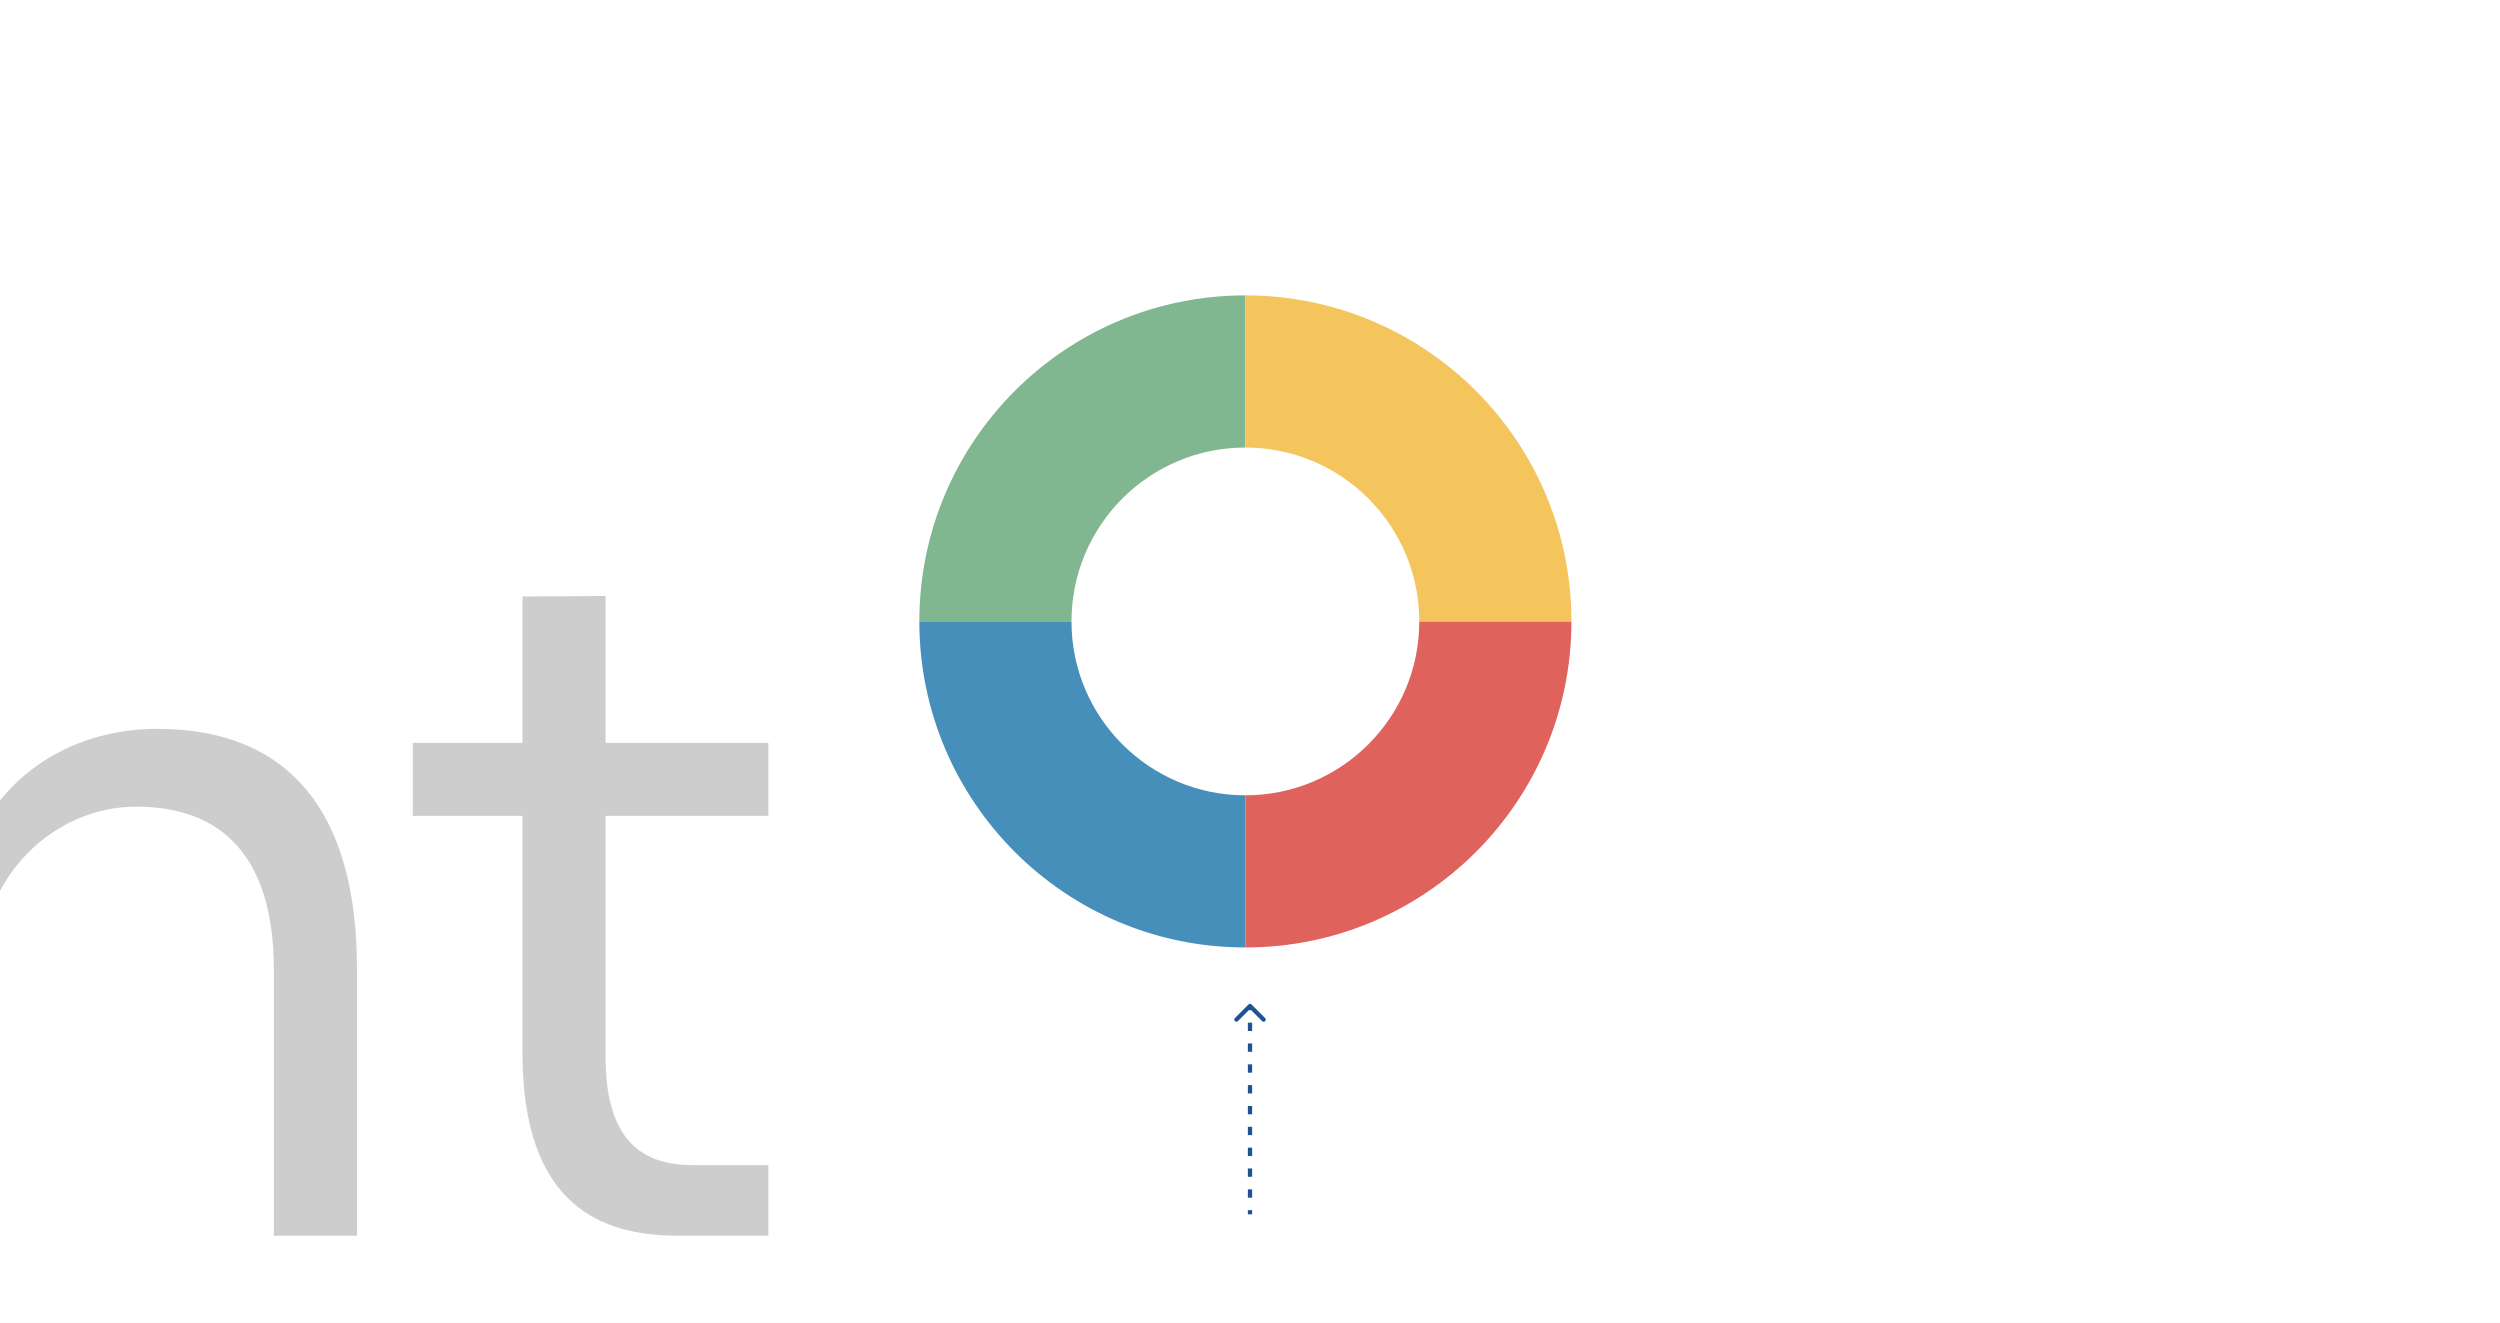
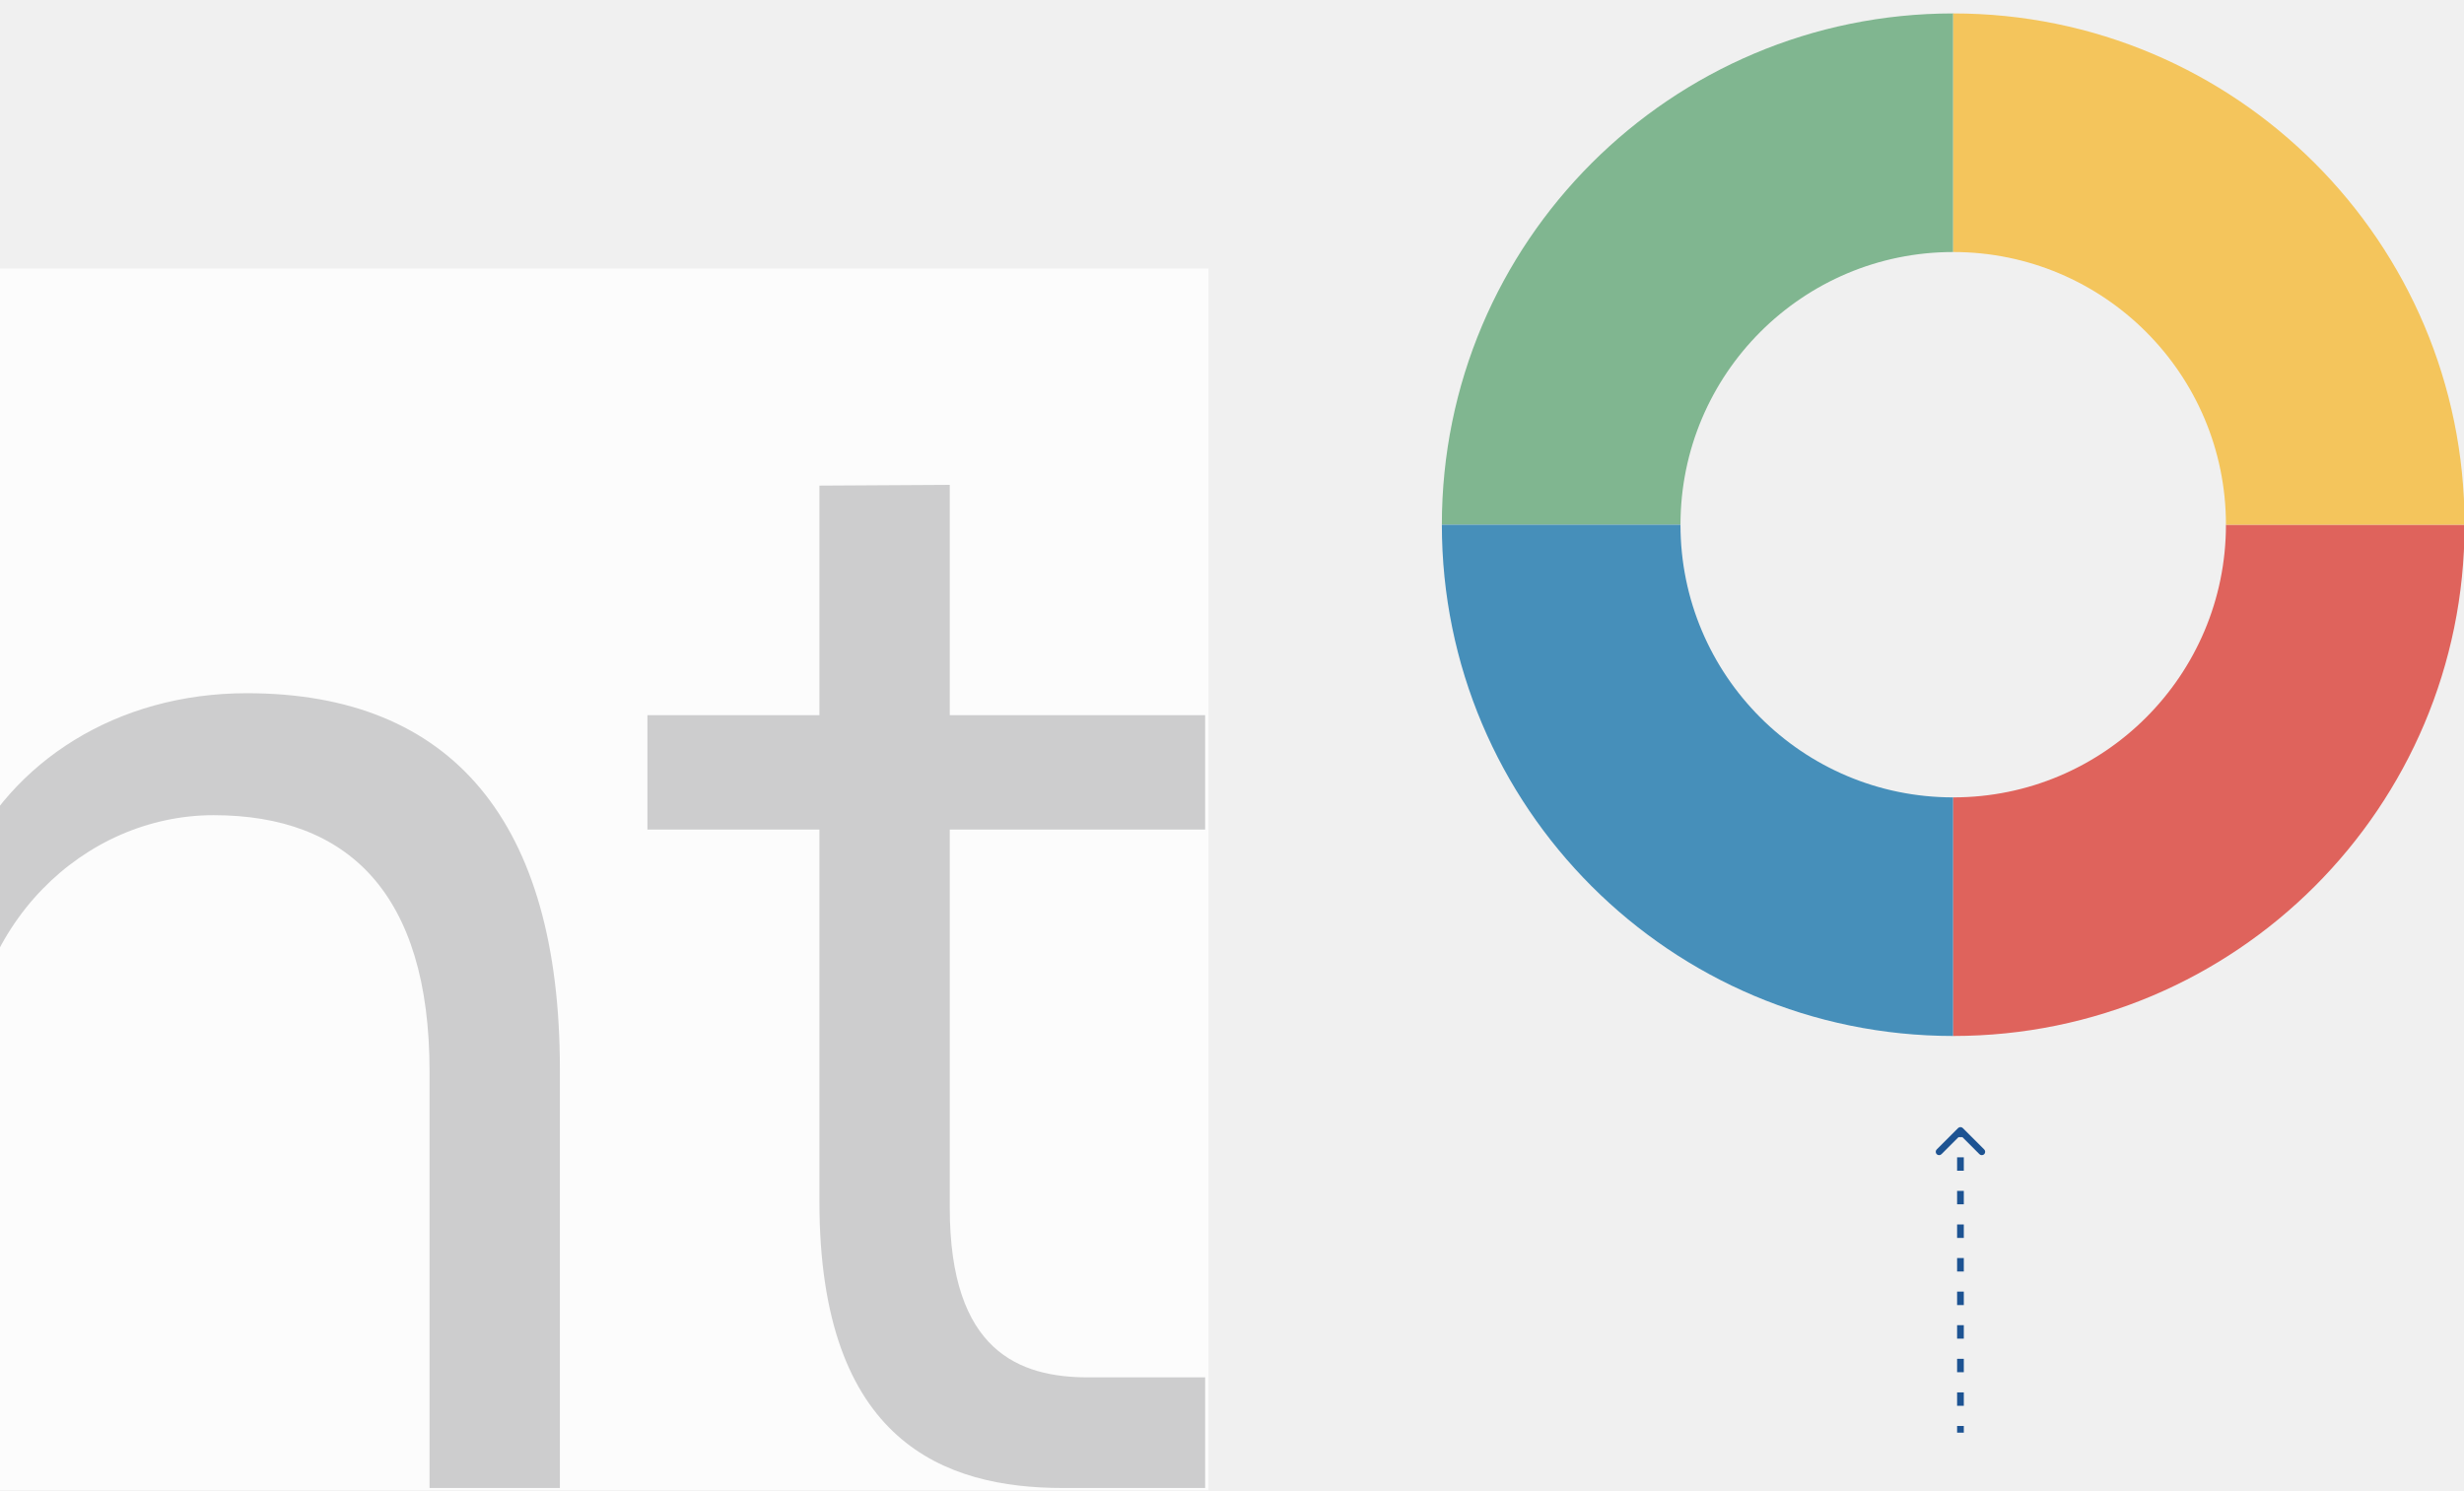
- <svg xmlns="http://www.w3.org/2000/svg" width="584" height="309" viewBox="0 0 584 309" fill="none">
+ <svg xmlns="http://www.w3.org/2000/svg" width="367" height="222" viewBox="0 0 367 222" fill="none">
  <g clip-path="url(#clip0)">
-     <rect width="584" height="309" fill="white" />
-     <path d="M-595.73 291.933C-558.033 291.933 -535.009 275.003 -535.009 246.223C-535.009 214.733 -563.564 205.366 -589.071 201.302C-616.61 197.578 -632.073 190.693 -632.073 174.553C-632.073 161.913 -624.398 149.385 -596.633 149.385C-573.609 149.385 -561.193 160.22 -561.193 175.456H-541.104C-541.104 149.836 -560.291 131.778 -596.407 131.778C-636.362 131.778 -652.05 151.529 -652.05 174.441C-652.05 205.478 -620.899 213.943 -595.279 218.232C-572.367 221.731 -555.212 228.164 -555.212 246.223C-555.212 265.184 -569.658 274.777 -595.843 274.777C-621.125 274.777 -636.023 260.331 -636.023 244.191H-656C-656 267.441 -637.377 291.933 -595.73 291.933Z" fill="#1C1D20" />
-     <path d="M-434.162 288.66H-412.153L-455.493 219.699L-418.022 173.538H-441.837L-491.271 234.823V129.746H-510.684V288.66H-491.271V256.268L-469.714 232.453L-434.162 288.66Z" fill="#1C1D20" />
-     <path d="M-406.903 327.937H-387.941C-362.998 327.937 -354.195 317.892 -341.215 285.5L-295.844 173.538L-316.498 173.651L-348.89 255.026L-351.825 265.071L-354.533 254.913L-387.151 173.538H-407.806L-362.095 285.274L-363.337 288.547C-369.319 304.235 -373.946 311.571 -387.828 311.571H-406.903V327.937Z" fill="#1C1D20" />
-     <path d="M-278.065 288.66H-258.652V129.52H-278.065V288.66Z" fill="#1C1D20" />
-     <path d="M-214.125 151.078C-205.773 151.078 -200.694 145.547 -200.694 138.662C-200.694 131.891 -205.773 126.36 -214.012 126.36C-222.138 126.36 -227.217 131.891 -227.217 138.662C-227.217 145.547 -222.138 151.078 -214.125 151.078ZM-223.718 288.66H-204.306V173.538H-223.718V288.66Z" fill="#1C1D20" />
-     <path d="M-118.921 332C-78.628 332 -59.215 305.251 -59.215 273.197V173.538H-77.838V198.255C-84.723 183.018 -101.088 170.377 -123.097 170.377C-155.151 170.377 -179.078 197.465 -179.078 228.954C-179.078 260.669 -154.925 286.515 -122.533 286.515C-103.007 286.515 -85.965 277.035 -77.838 259.541V273.762C-77.838 295.206 -89.012 315.409 -118.921 315.409C-143.977 315.409 -153.571 303.219 -155.828 289.337H-174.225C-172.983 310.33 -157.634 332 -118.921 332ZM-119.147 269.36C-141.72 269.36 -159.778 251.866 -159.778 228.954C-159.778 205.817 -141.72 188.549 -119.034 188.549C-96.461 188.549 -78.515 207.059 -78.515 228.954C-78.515 251.076 -96.574 269.36 -119.147 269.36Z" fill="#1C1D20" />
-     <path d="M-24.282 288.66H-4.869V228.164C-4.869 204.688 12.625 188.436 31.812 188.436C51.789 188.436 63.979 200.061 63.979 226.584V288.66H83.391V226.246C83.391 189.452 67.365 170.265 36.778 170.265C17.253 170.265 1.677 180.535 -5.207 195.433L-4.869 183.131V129.746H-24.282V288.66Z" fill="#1C1D20" />
-     <path d="M158.28 288.66H179.498V272.182H162.117C151.846 272.182 141.463 268.344 141.463 246.9V190.58H179.498V173.538H141.463V139.227L122.05 139.34V173.538H96.43V190.58H122.05V245.997C122.05 281.888 140.786 288.66 158.28 288.66Z" fill="#1C1D20" />
-     <path fill-rule="evenodd" clip-rule="evenodd" d="M214.757 145.163C214.757 103.1 248.855 69.001 290.918 69V104.543C268.486 104.544 250.301 122.73 250.301 145.163L214.757 145.163Z" fill="#80B690" />
-     <path fill-rule="evenodd" clip-rule="evenodd" d="M290.918 221.326C248.855 221.325 214.757 187.226 214.757 145.163L250.298 145.163L250.298 145.163C250.298 167.597 268.484 185.783 290.918 185.783C290.918 185.783 290.918 185.783 290.918 185.783L290.918 221.326Z" fill="#468FBA" />
-     <path fill-rule="evenodd" clip-rule="evenodd" d="M367.085 145.163C367.085 187.226 332.986 221.325 290.923 221.326L290.923 185.783L290.923 185.783C313.357 185.783 331.543 167.597 331.543 145.163C331.543 145.163 331.543 145.163 331.543 145.163L367.084 145.163L367.084 144.737C367.085 144.879 367.085 145.021 367.085 145.163Z" fill="#DF635C" />
-     <path fill-rule="evenodd" clip-rule="evenodd" d="M290.922 69C332.986 69 367.085 103.099 367.085 145.163L331.543 145.163C331.543 122.729 313.357 104.543 290.923 104.543C290.923 104.543 290.922 104.543 290.922 104.543L290.922 69Z" fill="#F4C55C" />
-     <path d="M292.354 234.646C292.158 234.451 291.842 234.451 291.646 234.646L288.464 237.828C288.269 238.024 288.269 238.34 288.464 238.536C288.66 238.731 288.976 238.731 289.172 238.536L292 235.707L294.828 238.536C295.024 238.731 295.34 238.731 295.536 238.536C295.731 238.34 295.731 238.024 295.536 237.828L292.354 234.646ZM292.5 283.668L292.5 282.694L291.5 282.694L291.5 283.668L292.5 283.668ZM292.5 279.774L292.5 277.827L291.5 277.827L291.5 279.774L292.5 279.774ZM292.5 274.907L292.5 272.961L291.5 272.961L291.5 274.907L292.5 274.907ZM292.5 270.041L292.5 268.094L291.5 268.094L291.5 270.041L292.5 270.041ZM292.5 265.174L292.5 263.227L291.5 263.227L291.5 265.174L292.5 265.174ZM292.5 260.307L292.5 258.36L291.5 258.36L291.5 260.307L292.5 260.307ZM292.5 255.44L292.5 253.494L291.5 253.494L291.5 255.44L292.5 255.44ZM292.5 250.574L292.5 248.627L291.5 248.627L291.5 250.574L292.5 250.574ZM292.5 245.707L292.5 243.76L291.5 243.76L291.5 245.707L292.5 245.707ZM292.5 240.84L292.5 238.893L291.5 238.893L291.5 240.84L292.5 240.84ZM292.5 235.973L292.5 235L291.5 235L291.5 235.973L292.5 235.973Z" fill="#1D5392" />
-     <rect y="107" width="180" height="200" fill="white" fill-opacity="0.78" />
+     <path fill-rule="evenodd" clip-rule="evenodd" d="M214.757 78.163C214.757 36.1 248.855 2.001 290.918 2V37.543C268.486 37.544 250.301 55.73 250.301 78.163L214.757 78.163Z" fill="#80B690" />
+     <path fill-rule="evenodd" clip-rule="evenodd" d="M290.918 154.326C248.855 154.325 214.757 120.226 214.757 78.163L250.298 78.163L250.298 78.163C250.298 100.597 268.484 118.783 290.918 118.783C290.918 118.783 290.918 118.783 290.918 118.783L290.918 154.326Z" fill="#468FBA" />
+     <path fill-rule="evenodd" clip-rule="evenodd" d="M367.085 78.163C367.085 120.226 332.986 154.325 290.923 154.326L290.923 118.783L290.923 118.783C313.357 118.783 331.543 100.597 331.543 78.163C331.543 78.163 331.543 78.163 331.543 78.163L367.084 78.163L367.084 77.733C367.085 77.876 367.085 78.019 367.085 78.163Z" fill="#DF635C" />
+     <path fill-rule="evenodd" clip-rule="evenodd" d="M290.922 2C332.986 2 367.085 36.099 367.085 78.163L331.543 78.163C331.543 55.729 313.357 37.543 290.923 37.543C290.923 37.543 290.922 37.543 290.922 37.543L290.922 2ZM290.922 2C290.915 2 290.909 2 290.902 2Z" fill="#F4C55C" />
+     <path d="M292.354 168.046C292.158 167.851 291.842 167.851 291.646 168.046L288.464 171.228C288.269 171.424 288.269 171.74 288.464 171.936C288.66 172.131 288.976 172.131 289.172 171.936L292 169.107L294.828 171.936C295.024 172.131 295.34 172.131 295.536 171.936C295.731 171.74 295.731 171.424 295.536 171.228L292.354 168.046ZM292.5 213.417L292.5 212.417L291.5 212.417L291.5 213.417L292.5 213.417ZM292.5 209.416L292.5 207.415L291.5 207.415L291.5 209.416L292.5 209.416ZM292.5 204.414L292.5 202.413L291.5 202.413L291.5 204.414L292.5 204.414ZM292.5 199.412L292.5 197.411L291.5 197.411L291.5 199.412L292.5 199.412ZM292.5 194.41L292.5 192.409L291.5 192.409L291.5 194.41L292.5 194.41ZM292.5 189.408L292.5 187.407L291.5 187.407L291.5 189.408L292.5 189.408ZM292.5 184.406L292.5 182.405L291.5 182.405L291.5 184.406L292.5 184.406ZM292.5 179.404L292.5 177.403L291.5 177.403L291.5 179.404L292.5 179.404ZM292.5 174.402L292.5 172.402L291.5 172.402L291.5 174.402L292.5 174.402ZM292.5 169.4L292.5 168.4L291.5 168.4L291.5 169.4L292.5 169.4Z" fill="#1D5392" />
+     <path d="M-595.73 224.933C-558.033 224.933 -535.009 208.003 -535.009 179.223C-535.009 147.733 -563.564 138.366 -589.071 134.302C-616.61 130.578 -632.073 123.693 -632.073 107.553C-632.073 94.913 -624.398 82.385 -596.633 82.385C-573.609 82.385 -561.193 93.22 -561.193 108.456H-541.104C-541.104 82.836 -560.291 64.778 -596.407 64.778C-636.362 64.778 -652.05 84.529 -652.05 107.441C-652.05 138.478 -620.899 146.943 -595.279 151.232C-572.367 154.731 -555.212 161.164 -555.212 179.223C-555.212 198.184 -569.658 207.778 -595.843 207.778C-621.125 207.778 -636.023 193.331 -636.023 177.191H-656C-656 200.441 -637.377 224.933 -595.73 224.933Z" fill="#1C1D20" />
+     <path d="M-434.162 221.66H-412.153L-455.493 152.699L-418.022 106.538H-441.837L-491.271 167.823V62.746H-510.684V221.66H-491.271V189.268L-469.714 165.453L-434.162 221.66Z" fill="#1C1D20" />
+     <path d="M-406.903 260.937H-387.941C-362.998 260.937 -354.195 250.892 -341.215 218.5L-295.844 106.538L-316.498 106.651L-348.89 188.026L-351.825 198.071L-354.533 187.913L-387.151 106.538H-407.806L-362.095 218.274L-363.337 221.547C-369.319 237.235 -373.946 244.571 -387.828 244.571H-406.903V260.937Z" fill="#1C1D20" />
+     <path d="M-278.065 221.66H-258.652V62.52H-278.065V221.66Z" fill="#1C1D20" />
+     <path d="M-214.125 84.078C-205.773 84.078 -200.694 78.547 -200.694 71.662C-200.694 64.891 -205.773 59.36 -214.012 59.36C-222.138 59.36 -227.217 64.891 -227.217 71.662C-227.217 78.547 -222.138 84.078 -214.125 84.078ZM-223.718 221.66H-204.306V106.538H-223.718V221.66Z" fill="#1C1D20" />
+     <path d="M-118.921 265C-78.628 265 -59.215 238.251 -59.215 206.197V106.538H-77.838V131.255C-84.723 116.018 -101.088 103.377 -123.097 103.377C-155.151 103.377 -179.078 130.465 -179.078 161.954C-179.078 193.669 -154.925 219.515 -122.533 219.515C-103.007 219.515 -85.965 210.035 -77.838 192.541V206.762C-77.838 228.206 -89.012 248.409 -118.921 248.409C-143.977 248.409 -153.571 236.219 -155.828 222.337H-174.225C-172.983 243.33 -157.634 265 -118.921 265ZM-119.147 202.36C-141.72 202.36 -159.778 184.866 -159.778 161.954C-159.778 138.817 -141.72 121.549 -119.034 121.549C-96.461 121.549 -78.515 140.059 -78.515 161.954C-78.515 184.076 -96.574 202.36 -119.147 202.36Z" fill="#1C1D20" />
+     <path d="M-24.282 221.66H-4.869V161.164C-4.869 137.688 12.625 121.436 31.812 121.436C51.789 121.436 63.979 133.061 63.979 159.584V221.66H83.391V159.246C83.391 122.452 67.365 103.265 36.778 103.265C17.253 103.265 1.677 113.535 -5.207 128.433L-4.869 116.131V62.746H-24.282V221.66Z" fill="#1C1D20" />
+     <path d="M158.28 221.66H179.498V205.182H162.117C151.846 205.182 141.463 201.344 141.463 179.9V123.58H179.498V106.538H141.463V72.227L122.05 72.34V106.538H96.43V123.58H122.05V178.997C122.05 214.888 140.786 221.66 158.28 221.66Z" fill="#1C1D20" />
+     <rect y="40" width="180" height="200" fill="white" fill-opacity="0.78" />
  </g>
  <defs>
    <clipPath id="clip0">
-       <rect width="584" height="309" fill="white" />
+       <rect width="367" height="222" fill="white" />
    </clipPath>
  </defs>
</svg>
